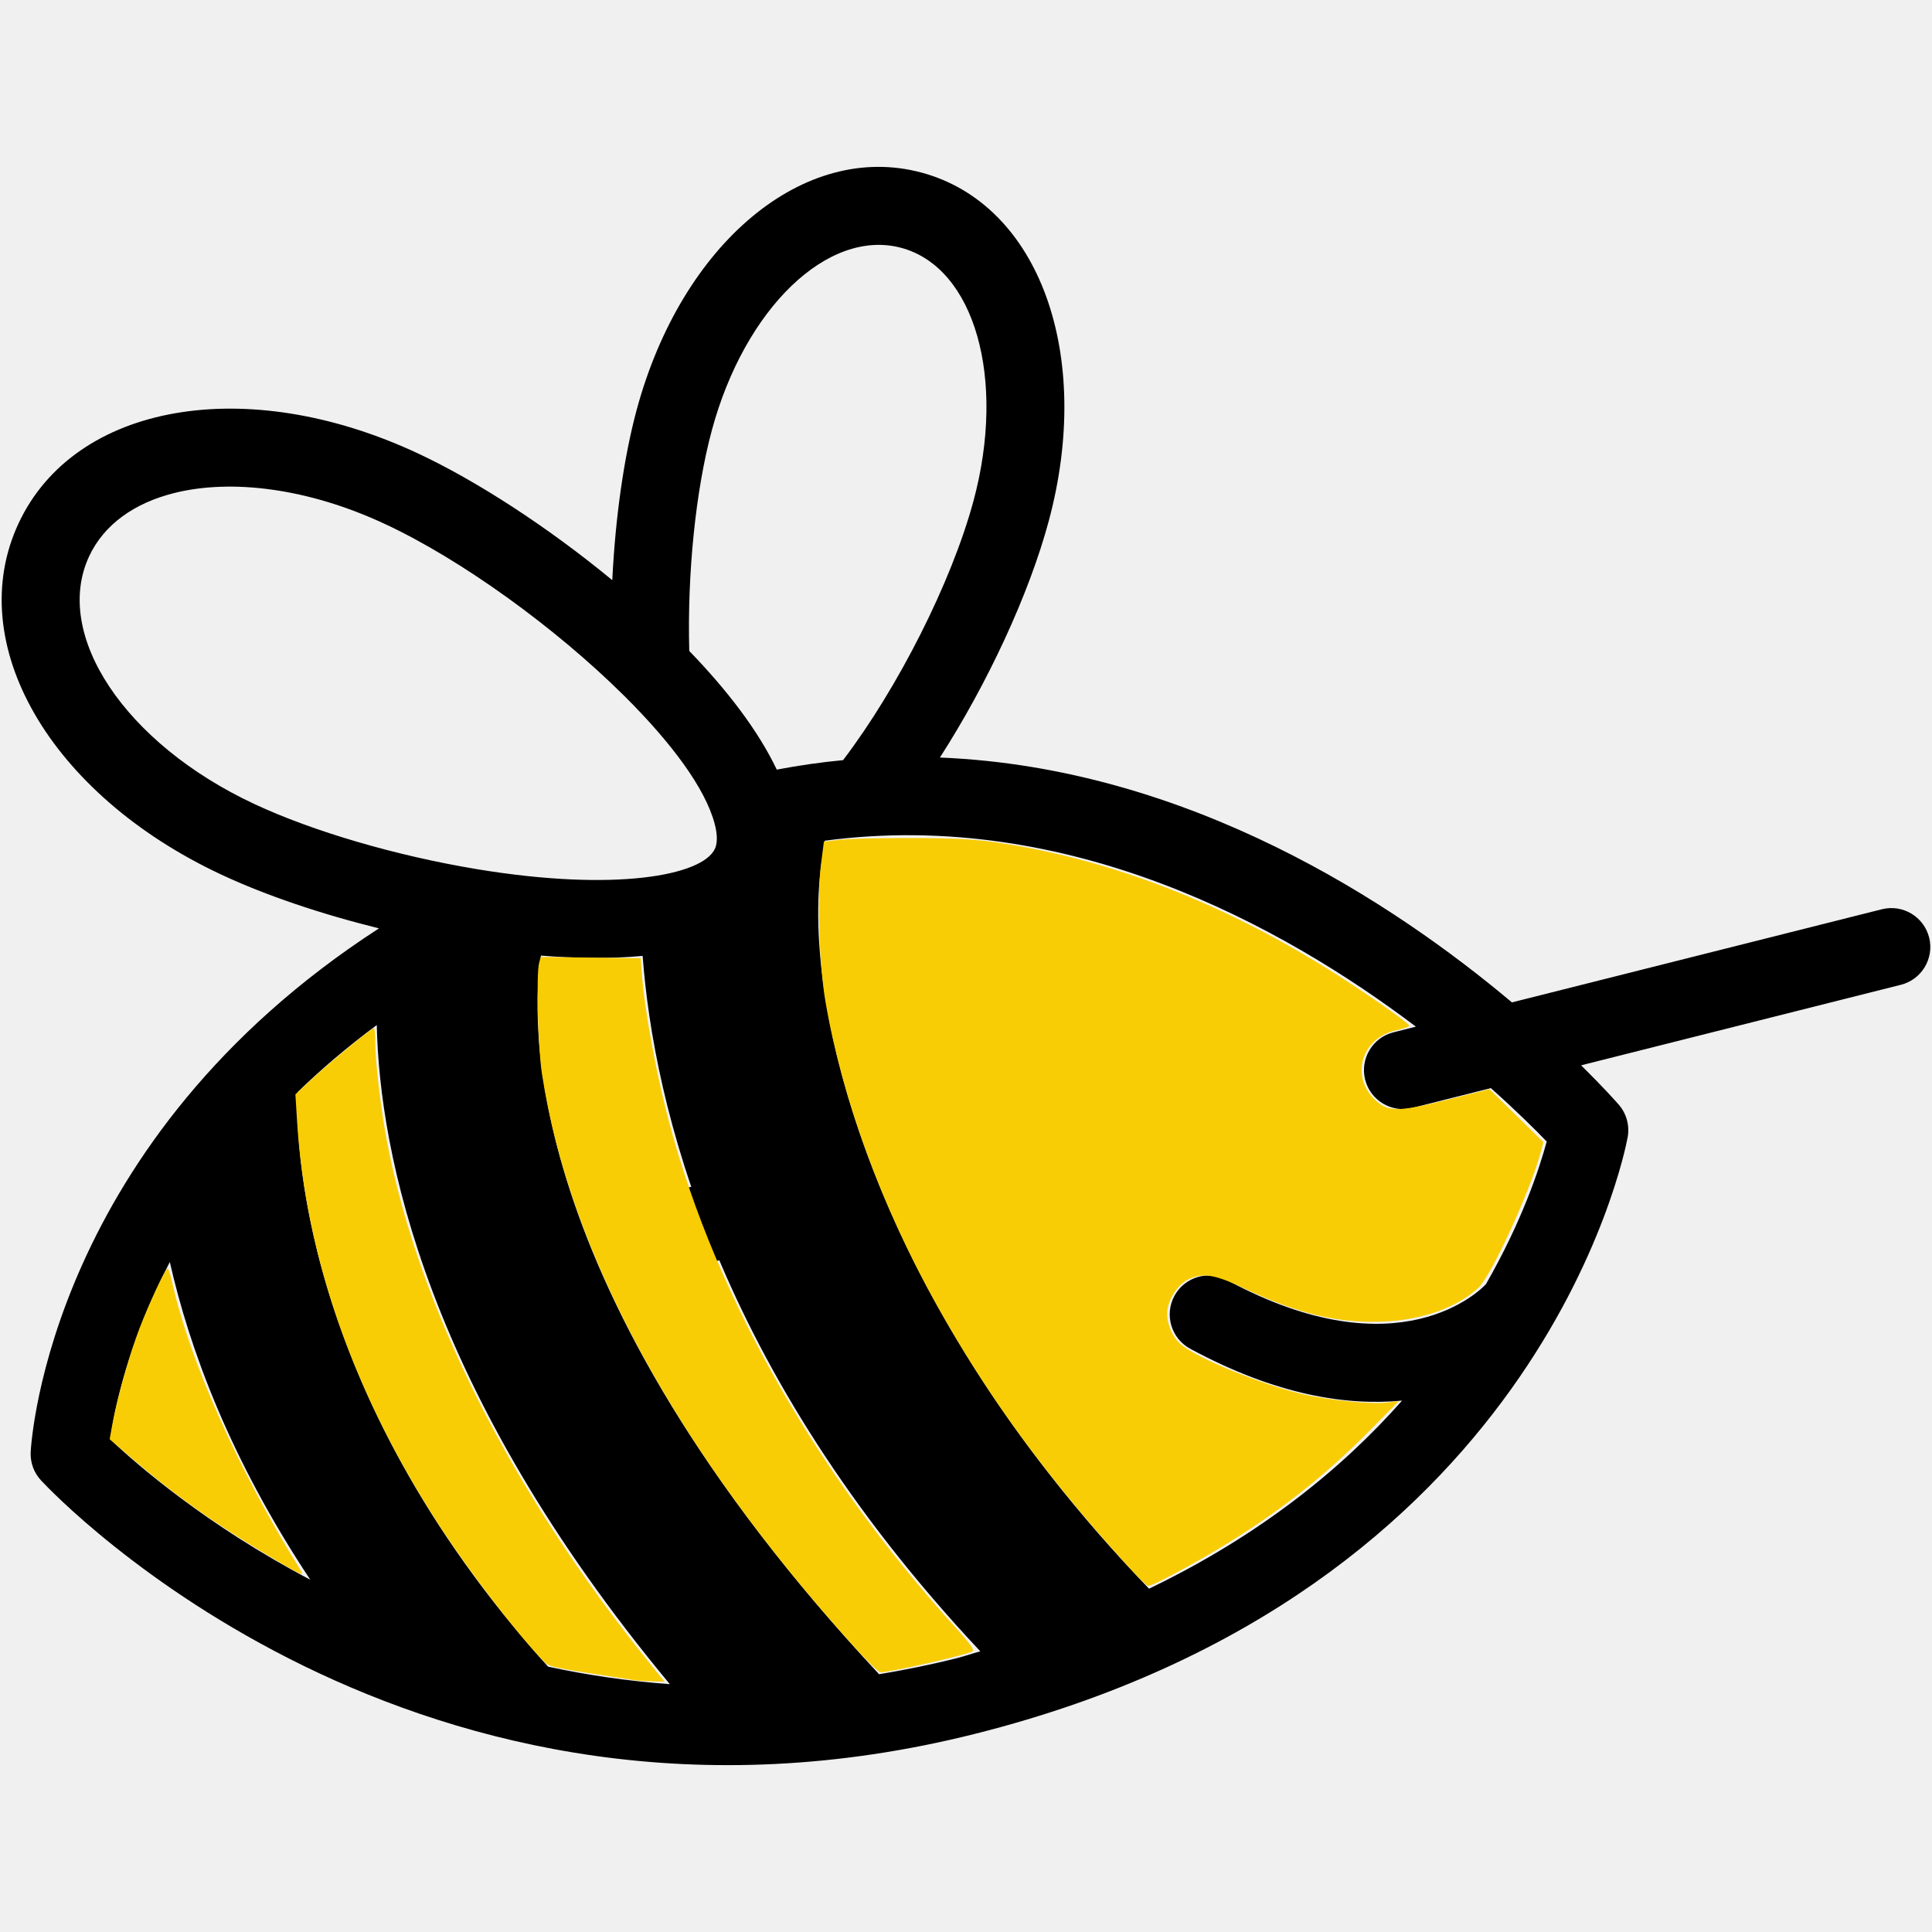
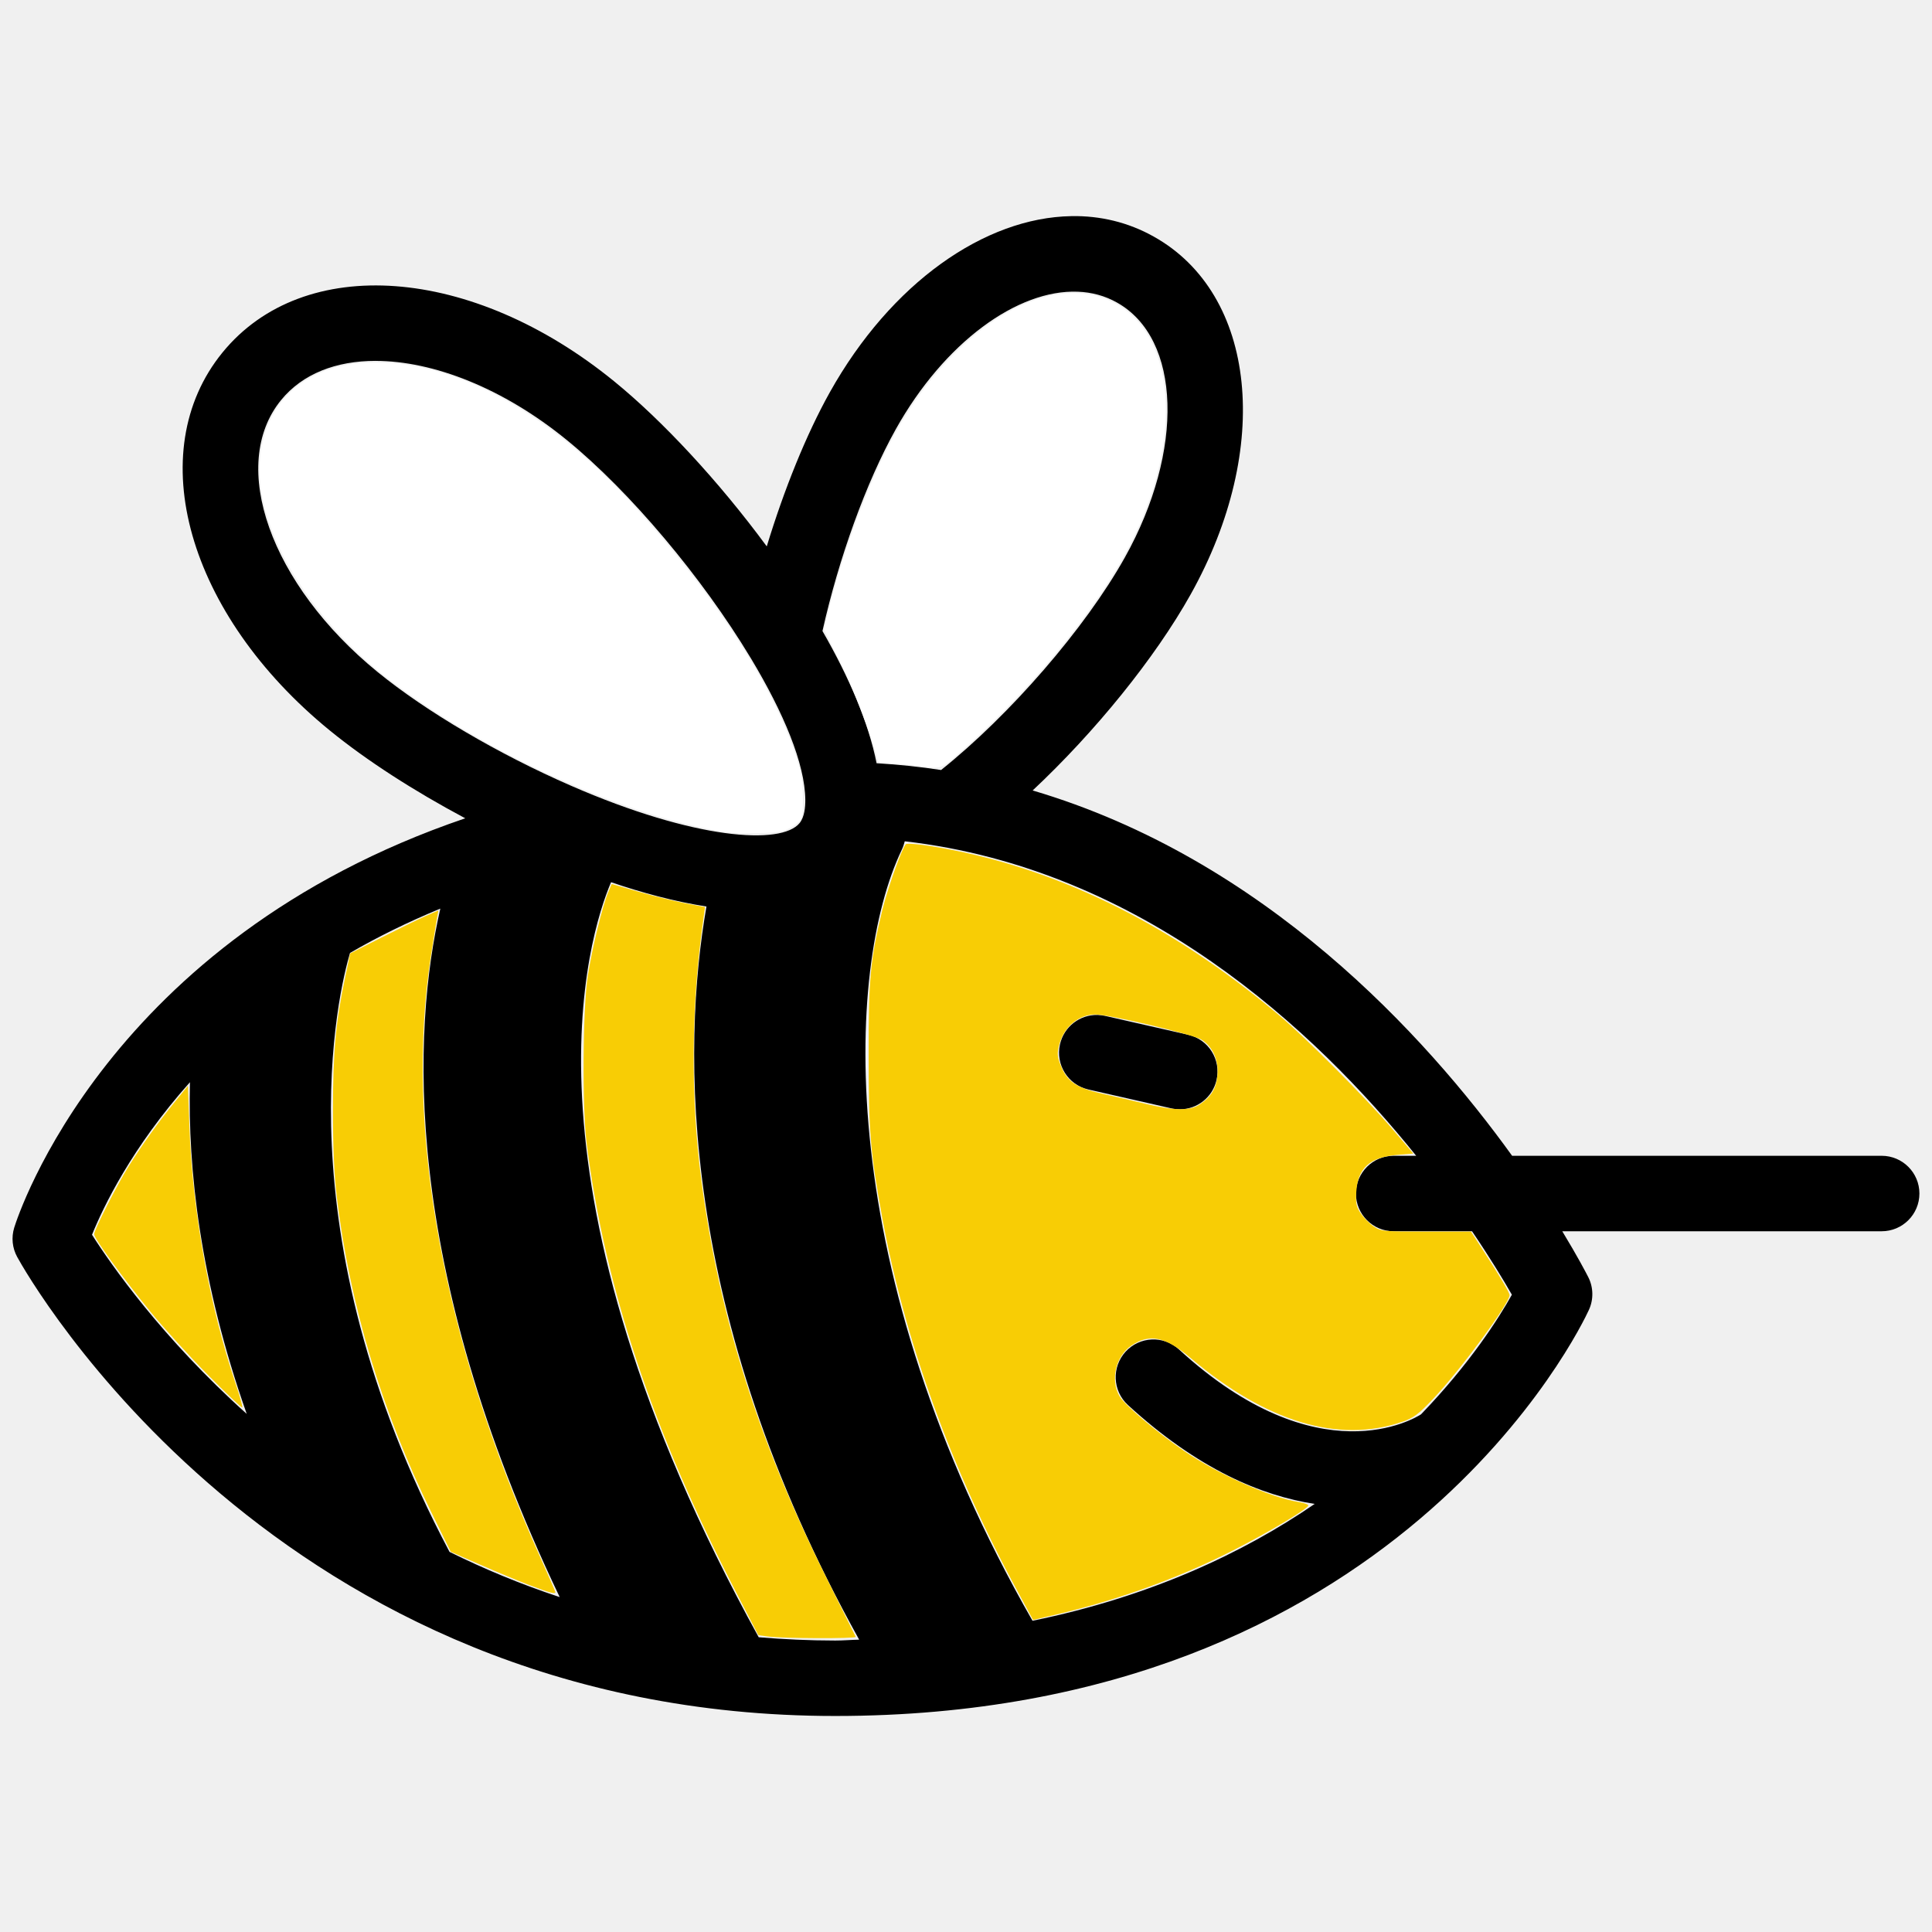
- <svg xmlns="http://www.w3.org/2000/svg" height="62" width="62" version="1.1" x="0px" y="0px" viewBox="0 0 62 62" enable-background="new 0 0 100 100" xml:space="preserve" id="svg6" style="fill:#000000">
+ <svg xmlns="http://www.w3.org/2000/svg" height="64" width="64" version="1.1" x="0px" y="0px" viewBox="0 0 64 64" enable-background="new 0 0 100 100" xml:space="preserve" id="svg6" style="fill:#000000">
  <defs id="defs10" />
-   <path d="M 12.162,29.792 C 10.292,29.329 8.527,28.734 7.1,28.066 1.592,25.489 -1.203,20.641 0.598,16.79 2.4,12.94 7.913,11.977 13.42,14.554 c 1.854,0.867 4.143,2.344 6.229,4.064 0.096,-1.97 0.365,-3.914 0.779,-5.453 1.444,-5.363 5.379,-8.642 9.146,-7.626 3.77,1.015 5.523,5.825 4.08,11.187 -0.635,2.359 -1.969,5.215 -3.491,7.584 7.993,0.324 14.585,4.683 18.356,7.858 l 11.872,-2.989 c 0.669,-0.168 1.349,0.238 1.517,0.907 0.168,0.669 -0.238,1.349 -0.907,1.517 l -10.261,2.584 c 0.701,0.691 1.121,1.163 1.206,1.261 0.251,0.287 0.356,0.674 0.287,1.049 C 52.124,37.09 49.331,51.099 31.305,55.637 13.34,60.161 1.8,48.028 1.318,47.509 1.086,47.261 0.967,46.93 0.985,46.592 1.008,46.156 1.652,36.596 12.162,29.792 Z m 9.333,24.254 c -7.843,-9.446 -9.313,-17.073 -9.404,-21.151 -0.945,0.703 -1.794,1.424 -2.543,2.156 -0.052,1.245 -0.043,9.476 8.04,18.434 1.236,0.266 2.54,0.462 3.906,0.561 z M 12.36,16.819 C 9.899,15.667 7.429,15.359 5.582,15.824 c -1.266,0.319 -2.24,1.001 -2.72,2.025 -1.178,2.519 1.149,6.012 5.297,7.951 1.881,0.88 4.547,1.661 7.132,2.09 4.428,0.735 7.248,0.214 7.65,-0.65 0.108,-0.23 0.057,-0.559 -0.004,-0.794 -0.3,-1.154 -1.406,-2.623 -2.883,-4.094 -0.011,-0.01 -0.021,-0.021 -0.031,-0.03 -2.193,-2.176 -5.2,-4.352 -7.663,-5.504 z m 18.88,-0.742 c 1.056,-3.92 0.039,-7.489 -2.316,-8.123 -2.352,-0.633 -5.026,1.94 -6.082,5.861 -0.521,1.936 -0.789,4.604 -0.723,7.075 1.225,1.266 2.222,2.571 2.808,3.808 0.717,-0.136 1.427,-0.238 2.128,-0.304 1.757,-2.31 3.482,-5.713 4.184,-8.316 z m 16.602,18.842 -2.516,0.634 c -0.669,0.168 -1.349,-0.238 -1.517,-0.907 -0.168,-0.669 0.238,-1.349 0.907,-1.517 L 45.438,32.946 C 41.159,29.713 34.291,25.937 26.467,26.979 c 4.1e-4,0.1 -0.009,0.201 -0.03,0.303 -0.867,4.289 1.21,14.12 10.437,23.701 3.599,-1.731 6.226,-3.889 8.12,-6.036 -1.762,0.168 -4.024,-0.164 -6.801,-1.666 -0.606,-0.328 -0.833,-1.087 -0.505,-1.694 0.328,-0.606 1.086,-0.834 1.694,-0.505 5.521,2.985 8.148,0.296 8.303,0.129 1.157,-2.016 1.72,-3.718 1.951,-4.578 -0.371,-0.386 -0.983,-0.992 -1.794,-1.715 z M 31.458,52.992 C 22.958,43.937 20.979,35.402 20.623,30.676 c -1.07,0.099 -2.197,0.078 -3.262,-0.01 -0.3,1.919 -0.814,10.55 10.85,23.062 0.814,-0.135 1.641,-0.301 2.485,-0.513 0.266,-0.067 0.502,-0.151 0.762,-0.223 z M 9.957,50.695 c -2.582,-3.892 -3.879,-7.417 -4.507,-10.196 -1.345,2.568 -1.777,4.725 -1.911,5.693 0.854,0.807 3.079,2.745 6.418,4.503 z" id="path2" />
-   <path d="m 22.304,40.591 c 0.092,0 0.185,-0.01 0.278,-0.032 l 2.75,-0.625 c 0.673,-0.153 1.095,-0.823 0.942,-1.496 -0.153,-0.673 -0.821,-1.097 -1.496,-0.942 l -2.75,0.625 c -0.673,0.153 -1.095,0.823 -0.942,1.496 0.132,0.58 0.647,0.974 1.218,0.974 z" id="path4" />
-   <path style="opacity:1;fill:#f8cd05;fill-opacity:1;stroke:none;stroke-width:3.487;stroke-linecap:round;stroke-linejoin:round;stroke-miterlimit:4;stroke-dasharray:none;stroke-opacity:1;paint-order:stroke fill markers" d="M 27.425,52.862 C 21.733,46.571 18.273,40.225 17.391,34.454 c -0.129,-0.841 -0.188,-3.196 -0.089,-3.558 l 0.051,-0.187 1.603,0.021 1.603,0.021 0.048,0.625 c 0.072,0.931 0.393,2.743 0.729,4.105 1.416,5.745 4.717,11.67 9.333,16.754 0.474,0.522 0.613,0.719 0.536,0.762 -0.211,0.118 -2.641,0.669 -2.951,0.669 -0.055,0 -0.428,-0.362 -0.829,-0.805 z" id="path6296" />
-   <path style="opacity:1;fill:#f8cd05;fill-opacity:1;stroke:none;stroke-width:3.487;stroke-linecap:round;stroke-linejoin:round;stroke-miterlimit:4;stroke-dasharray:none;stroke-opacity:1;paint-order:stroke fill markers" d="M 20.356,53.918 C 17.434,53.468 17.642,53.516 17.372,53.232 16.552,52.37 15.126,50.516 14.192,49.098 11.39,44.844 9.802,40.366 9.531,35.947 l -0.051,-0.829 0.55,-0.509 c 0.576,-0.533 1.895,-1.616 1.969,-1.616 0.024,0 0.043,0.211 0.043,0.469 0,0.617 0.18,2.135 0.375,3.164 1.009,5.32 3.996,11.259 8.411,16.723 l 0.499,0.618 -0.392,-0.01 c -0.215,-0.006 -0.476,-0.023 -0.579,-0.039 z" id="path6298" />
-   <path style="opacity:1;fill:#f8cd05;fill-opacity:1;stroke:none;stroke-width:3.487;stroke-linecap:round;stroke-linejoin:round;stroke-miterlimit:4;stroke-dasharray:none;stroke-opacity:1;paint-order:stroke fill markers" d="m 8.633,49.935 c -1.75,-1.046 -3.04,-1.966 -4.392,-3.13 l -0.722,-0.622 0.107,-0.584 c 0.135,-0.735 0.554,-2.2 0.852,-2.973 0.304,-0.79 0.831,-1.917 0.896,-1.917 0.029,0 0.095,0.194 0.148,0.431 0.569,2.555 2.138,6.068 4.148,9.288 0.107,0.171 -0.055,0.094 -1.037,-0.492 z" id="path6300" />
-   <path style="opacity:1;fill:#f8cd05;fill-opacity:1;stroke:none;stroke-width:3.487;stroke-linecap:round;stroke-linejoin:round;stroke-miterlimit:4;stroke-dasharray:none;stroke-opacity:1;paint-order:stroke fill markers" d="M 36.145,50.203 C 33.547,47.344 31.727,44.852 30.055,41.868 28.296,38.726 27.019,35.242 26.488,32.132 26.289,30.967 26.217,28.748 26.346,27.741 l 0.093,-0.73 0.498,-0.061 c 0.274,-0.034 1.324,-0.059 2.333,-0.056 1.487,0.004 2.034,0.036 2.884,0.168 3.718,0.574 7.443,2.062 11.049,4.413 1.079,0.704 2.022,1.377 2.022,1.444 0,0.028 -0.194,0.094 -0.43,0.147 -1.183,0.265 -1.49,1.629 -0.529,2.347 0.353,0.264 0.742,0.242 2.189,-0.123 l 1.342,-0.338 0.866,0.85 0.866,0.85 -0.094,0.352 c -0.323,1.207 -1.584,3.946 -1.99,4.322 -0.685,0.634 -1.795,1.03 -3.044,1.085 -1.442,0.064 -2.745,-0.247 -4.487,-1.072 -0.938,-0.444 -1.312,-0.503 -1.782,-0.28 -0.309,0.147 -0.592,0.55 -0.664,0.947 -0.067,0.37 0.126,0.884 0.428,1.138 0.539,0.454 2.585,1.288 3.92,1.599 0.83,0.193 2.194,0.328 2.697,0.266 l 0.375,-0.046 -0.899,0.912 c -1.48,1.501 -2.998,2.692 -4.869,3.817 -0.97,0.583 -2.144,1.205 -2.276,1.205 -0.038,0 -0.353,-0.312 -0.699,-0.693 z" id="path6306" />
+   <path d="m 35.489,7.159 c 0.954,-0.016 1.879,0.201 2.73,0.678 3.408,1.905 3.936,6.998 1.227,11.846 -1.192,2.133 -3.184,4.576 -5.238,6.502 7.672,2.266 13.001,8.102 15.883,12.102 h 12.242 c 0.69,0 1.25,0.56 1.25,1.25 0,0.69 -0.56,1.25 -1.25,1.25 H 51.752 c 0.511,0.841 0.802,1.402 0.861,1.518 0.173,0.34 0.18,0.742 0.021,1.088 -0.252,0.549 -6.381,13.451 -24.969,13.451 -18.526,0 -26.753,-14.582 -27.094,-15.203 -0.164,-0.297 -0.2,-0.649 -0.1,-0.973 0.129,-0.417 3.087,-9.529 14.941,-13.561 -1.701,-0.906 -3.267,-1.914 -4.488,-2.91 -4.712,-3.844 -6.24,-9.226 -3.553,-12.521 2.688,-3.294 8.269,-2.882 12.98,0.961 1.586,1.293 3.446,3.286 5.049,5.463 0.574,-1.887 1.309,-3.708 2.086,-5.1 2.033,-3.636 5.138,-5.792 8,-5.84 z m 0.217,2.504 c -1.995,-0.08 -4.424,1.676 -6.033,4.557 -0.978,1.75 -1.889,4.272 -2.428,6.684 0.879,1.527 1.527,3.037 1.793,4.379 0.729,0.043 1.441,0.118 2.137,0.225 2.268,-1.811 4.772,-4.69 6.088,-7.043 1.981,-3.544 1.866,-7.253 -0.262,-8.443 C 36.602,9.797 36.166,9.681 35.706,9.663 Z M 12.444,11.954 c -1.306,0 -2.418,0.423 -3.133,1.299 -1.757,2.155 -0.354,6.112 3.195,9.006 1.609,1.313 4.004,2.721 6.406,3.768 4.115,1.794 6.975,1.977 7.576,1.238 0.161,-0.197 0.191,-0.528 0.189,-0.771 -0.009,-1.192 -0.722,-2.887 -1.795,-4.674 -0.008,-0.012 -0.015,-0.025 -0.023,-0.037 -1.595,-2.646 -3.979,-5.491 -6.086,-7.209 -2.105,-1.718 -4.425,-2.619 -6.33,-2.619 z m 17.527,15.916 c -0.024,0.097 -0.057,0.193 -0.102,0.287 -1.888,3.948 -2.274,13.989 4.334,25.533 3.913,-0.8 6.987,-2.251 9.348,-3.871 -1.75,-0.267 -3.861,-1.143 -6.188,-3.277 -0.508,-0.466 -0.542,-1.257 -0.076,-1.766 0.466,-0.508 1.257,-0.544 1.766,-0.076 4.625,4.243 7.829,2.276 8.02,2.152 1.614,-1.673 2.576,-3.185 3.01,-3.963 -0.266,-0.465 -0.71,-1.203 -1.32,-2.102 h -2.596 c -0.69,0 -1.25,-0.56 -1.25,-1.25 0,-0.69 0.56,-1.25 1.25,-1.25 h 0.746 c -3.36,-4.18 -9.099,-9.518 -16.941,-10.418 z m -9.729,1.354 c -0.76,1.788 -3.365,10.031 4.891,25.012 0.822,0.068 1.665,0.109 2.535,0.109 0.274,0 0.524,-0.023 0.793,-0.029 -6.032,-10.856 -5.868,-19.617 -5.059,-24.287 -1.062,-0.165 -2.148,-0.46 -3.16,-0.805 z m -5.656,0.875 c -1.088,0.451 -2.087,0.942 -2.992,1.469 -0.354,1.195 -2.355,9.18 3.297,19.84 1.134,0.56 2.349,1.068 3.65,1.498 -5.299,-11.075 -4.863,-18.83 -3.955,-22.807 z m 21.771,3.523 c 0.083,0.002 0.168,0.012 0.252,0.031 l 2.75,0.625 c 0.673,0.153 1.094,0.823 0.941,1.496 -0.132,0.58 -0.646,0.973 -1.217,0.973 -0.092,0 -0.186,-0.009 -0.279,-0.031 l -2.75,-0.625 c -0.673,-0.153 -1.094,-0.823 -0.941,-1.496 0.134,-0.589 0.662,-0.986 1.244,-0.973 z M 6.292,35.85 c -1.931,2.162 -2.878,4.147 -3.244,5.053 0.631,0.991 2.317,3.414 5.125,5.934 -1.553,-4.405 -1.951,-8.138 -1.881,-10.986 z" id="body" style="fill:#000000;fill-opacity:1;stroke:none;stroke-opacity:1" />
+   <path style="opacity:1;fill:#f8cd05;fill-opacity:1;stroke:none;stroke-width:3.487;stroke-linecap:round;stroke-linejoin:round;stroke-miterlimit:4;stroke-dasharray:none;stroke-opacity:1;paint-order:stroke fill markers" d="m 6.884,45.542 c -0.609,-0.615 -1.464,-1.555 -1.9,-2.089 -0.923,-1.131 -1.864,-2.425 -1.865,-2.568 -0.002,-0.138 0.762,-1.643 1.141,-2.247 0.446,-0.711 0.982,-1.461 1.51,-2.109 l 0.456,-0.56 0.048,1.347 c 0.099,2.788 0.667,5.952 1.529,8.511 0.142,0.42 0.242,0.78 0.223,0.799 -0.019,0.019 -0.533,-0.469 -1.142,-1.084 z" id="stripe-3" />
+   <path style="opacity:1;fill:#f8cd05;fill-opacity:1;stroke:none;stroke-width:3.487;stroke-linecap:round;stroke-linejoin:round;stroke-miterlimit:4;stroke-dasharray:none;stroke-opacity:1;paint-order:stroke fill markers" d="M 17.559,52.518 C 17.201,52.381 16.463,52.075 15.92,51.837 L 14.932,51.405 14.306,50.132 C 12.658,46.781 11.587,43.219 11.16,39.673 c -0.091,-0.76 -0.131,-1.637 -0.13,-2.921 6.46e-4,-1.928 0.093,-2.918 0.413,-4.422 l 0.159,-0.747 1.02,-0.517 c 0.561,-0.284 1.218,-0.605 1.46,-0.712 l 0.441,-0.195 -0.051,0.281 c -0.028,0.155 -0.117,0.702 -0.196,1.217 -0.886,5.711 0.391,12.73 3.627,19.945 0.273,0.609 0.496,1.123 0.496,1.142 0,0.071 -0.198,0.017 -0.839,-0.228 z" id="stripe-2" />
+   <path style="opacity:1;fill:#f8cd05;fill-opacity:1;stroke:none;stroke-width:3.487;stroke-linecap:round;stroke-linejoin:round;stroke-miterlimit:4;stroke-dasharray:none;stroke-opacity:1;paint-order:stroke fill markers" d="m 25.449,54.212 -0.328,-0.045 -0.737,-1.423 c -2.757,-5.32 -4.35,-10.107 -4.95,-14.869 -0.152,-1.205 -0.13,-4.463 0.037,-5.543 0.141,-0.912 0.487,-2.328 0.678,-2.779 l 0.114,-0.269 0.884,0.254 c 0.486,0.14 1.182,0.312 1.546,0.382 l 0.663,0.127 -0.048,0.337 c -0.415,2.914 -0.44,5.924 -0.074,8.726 0.584,4.467 1.886,8.618 4.1,13.071 0.543,1.092 0.998,2.01 1.013,2.041 0.03,0.065 -2.411,0.056 -2.898,-0.011 z" id="stripe-1" />
+   <path style="opacity:1;fill:#f8cd05;fill-opacity:1;stroke:none;stroke-width:3.487;stroke-linecap:round;stroke-linejoin:round;stroke-miterlimit:4;stroke-dasharray:none;stroke-opacity:1;paint-order:stroke fill markers" d="M 33.729,52.752 C 31.524,48.703 29.972,44.42 29.224,40.327 28.833,38.183 28.778,37.539 28.775,34.992 c -0.003,-2.583 0.054,-3.198 0.449,-4.829 0.174,-0.718 0.649,-2.053 0.781,-2.197 0.03,-0.033 0.389,-0.007 0.797,0.058 4.021,0.641 7.849,2.491 11.528,5.573 0.898,0.752 2.91,2.768 3.784,3.792 l 0.704,0.824 -0.521,0.043 c -0.921,0.075 -1.319,0.432 -1.368,1.228 -0.023,0.38 3.74e-4,0.494 0.149,0.713 0.097,0.143 0.291,0.337 0.43,0.431 0.242,0.163 0.317,0.17 1.736,0.17 h 1.483 l 0.352,0.543 c 0.598,0.922 0.928,1.478 0.928,1.563 0,0.268 -1.638,2.491 -2.528,3.429 -0.491,0.518 -0.649,0.636 -1.024,0.765 -2.113,0.726 -4.503,0.008 -7.004,-2.104 -0.851,-0.719 -1.366,-0.829 -1.97,-0.422 -0.523,0.352 -0.708,1.147 -0.393,1.683 0.172,0.293 1.226,1.185 2.133,1.807 1.132,0.776 2.854,1.544 3.801,1.695 0.175,0.028 0.318,0.078 0.318,0.112 0,0.104 -1.334,0.9 -2.509,1.497 -1.785,0.907 -3.805,1.638 -5.852,2.119 l -0.758,0.178 z m 6.018,-16.169 c 0.385,-0.262 0.545,-0.53 0.582,-0.976 0.041,-0.497 -0.159,-0.939 -0.53,-1.168 -0.285,-0.176 -3.054,-0.833 -3.511,-0.833 -0.55,0 -1.039,0.404 -1.194,0.984 -0.08,0.3 -0.075,0.395 0.038,0.689 0.208,0.544 0.514,0.756 1.37,0.949 0.405,0.091 1.056,0.243 1.448,0.338 0.958,0.231 1.477,0.236 1.798,0.017 z" id="head" />
+   <path style="opacity:1;fill:#ffffff;fill-opacity:1;stroke:none;stroke-width:3.487;stroke-linecap:round;stroke-linejoin:round;stroke-miterlimit:4;stroke-dasharray:none;stroke-opacity:1;paint-order:stroke fill markers" d="M 24.016,27.563 C 20.67,27.016 16.159,24.976 12.967,22.566 10.218,20.49 8.42,17.459 8.611,15.223 c 0.189,-2.224 1.951,-3.459 4.535,-3.18 2.581,0.279 5.269,1.885 7.818,4.672 2.556,2.794 4.563,5.861 5.351,8.18 0.237,0.695 0.276,0.907 0.28,1.508 0.005,0.672 -0.003,0.706 -0.201,0.877 -0.113,0.098 -0.332,0.213 -0.487,0.256 -0.268,0.074 -1.496,0.092 -1.891,0.028 z" id="left-wing" />
+   <path style="opacity:1;fill:#ffffff;fill-opacity:1;stroke:none;stroke-width:3.487;stroke-linecap:round;stroke-linejoin:round;stroke-miterlimit:4;stroke-dasharray:none;stroke-opacity:1;paint-order:stroke fill markers" d="m 30.345,25.363 c -0.206,-0.032 -0.569,-0.061 -0.808,-0.065 -0.278,-0.004 -0.442,-0.04 -0.458,-0.1 -0.262,-0.966 -0.768,-2.295 -1.223,-3.212 l -0.565,-1.139 0.208,-0.83 c 0.439,-1.753 1.25,-3.932 1.996,-5.364 1.928,-3.701 5.149,-5.739 7.355,-4.653 2.091,1.03 2.365,4.499 0.628,7.952 -1.138,2.262 -3.514,5.135 -5.994,7.248 -0.302,0.257 -0.425,0.275 -1.14,0.163 z" id="right-wing" />
</svg>
